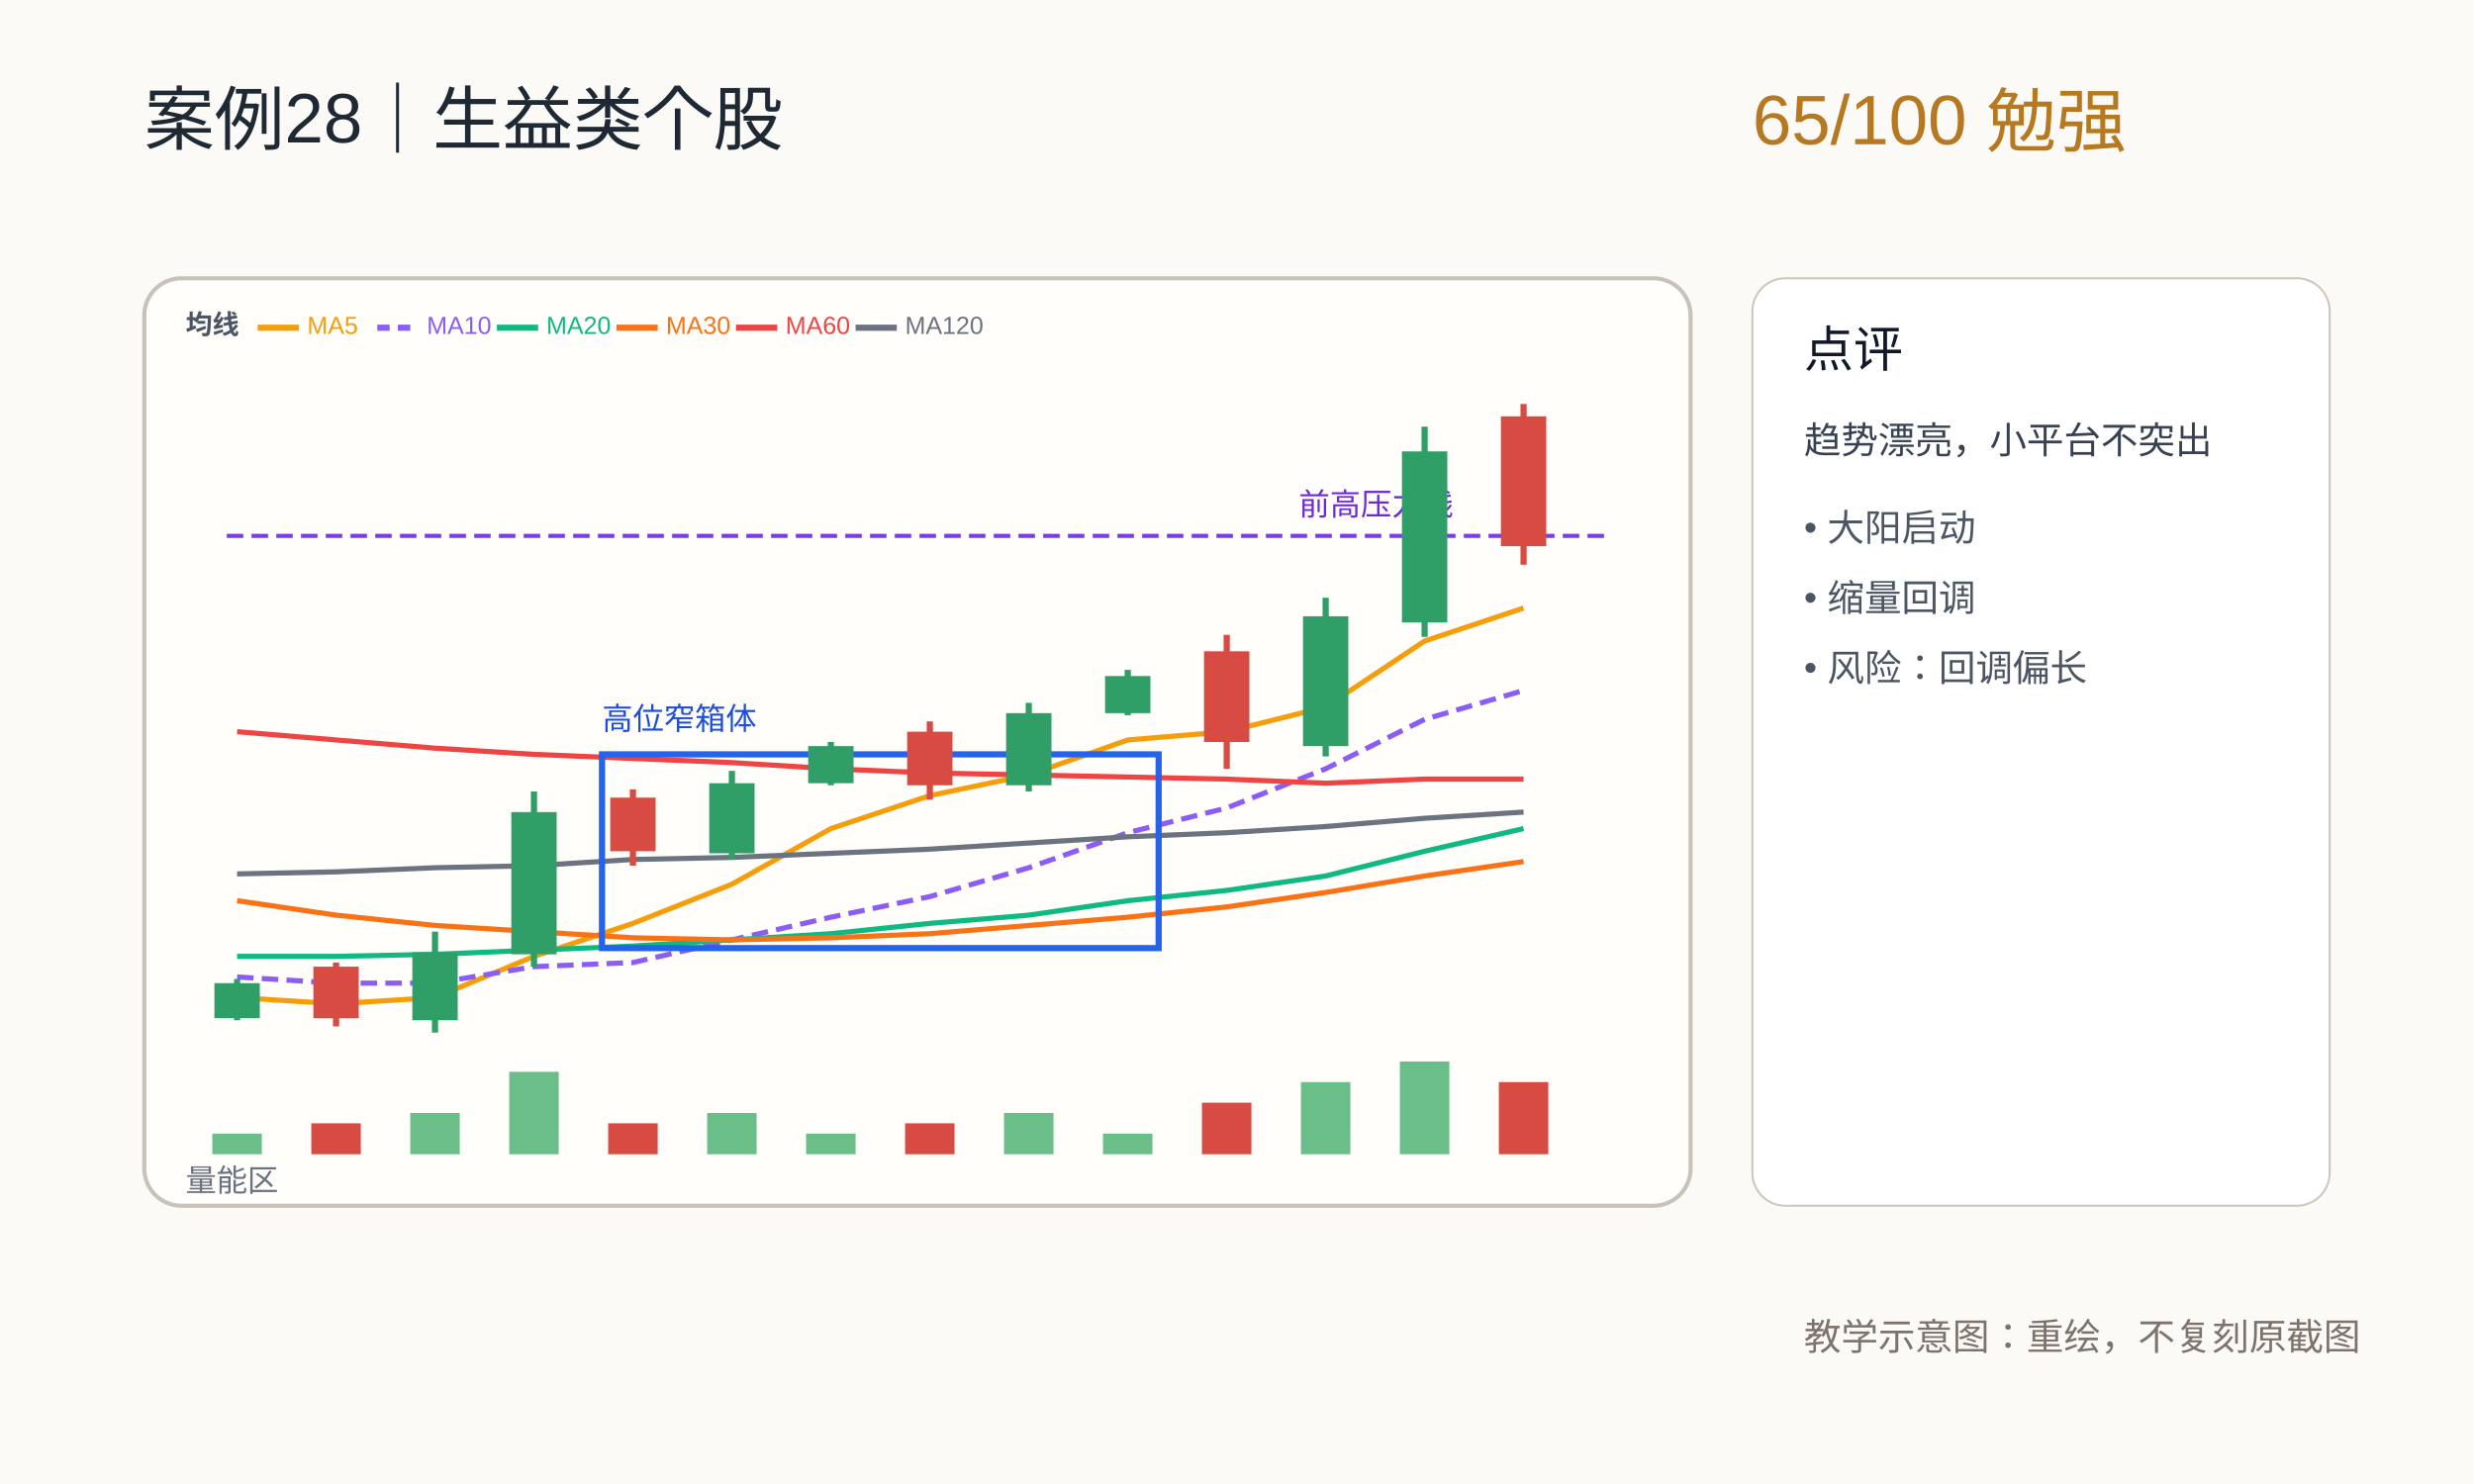
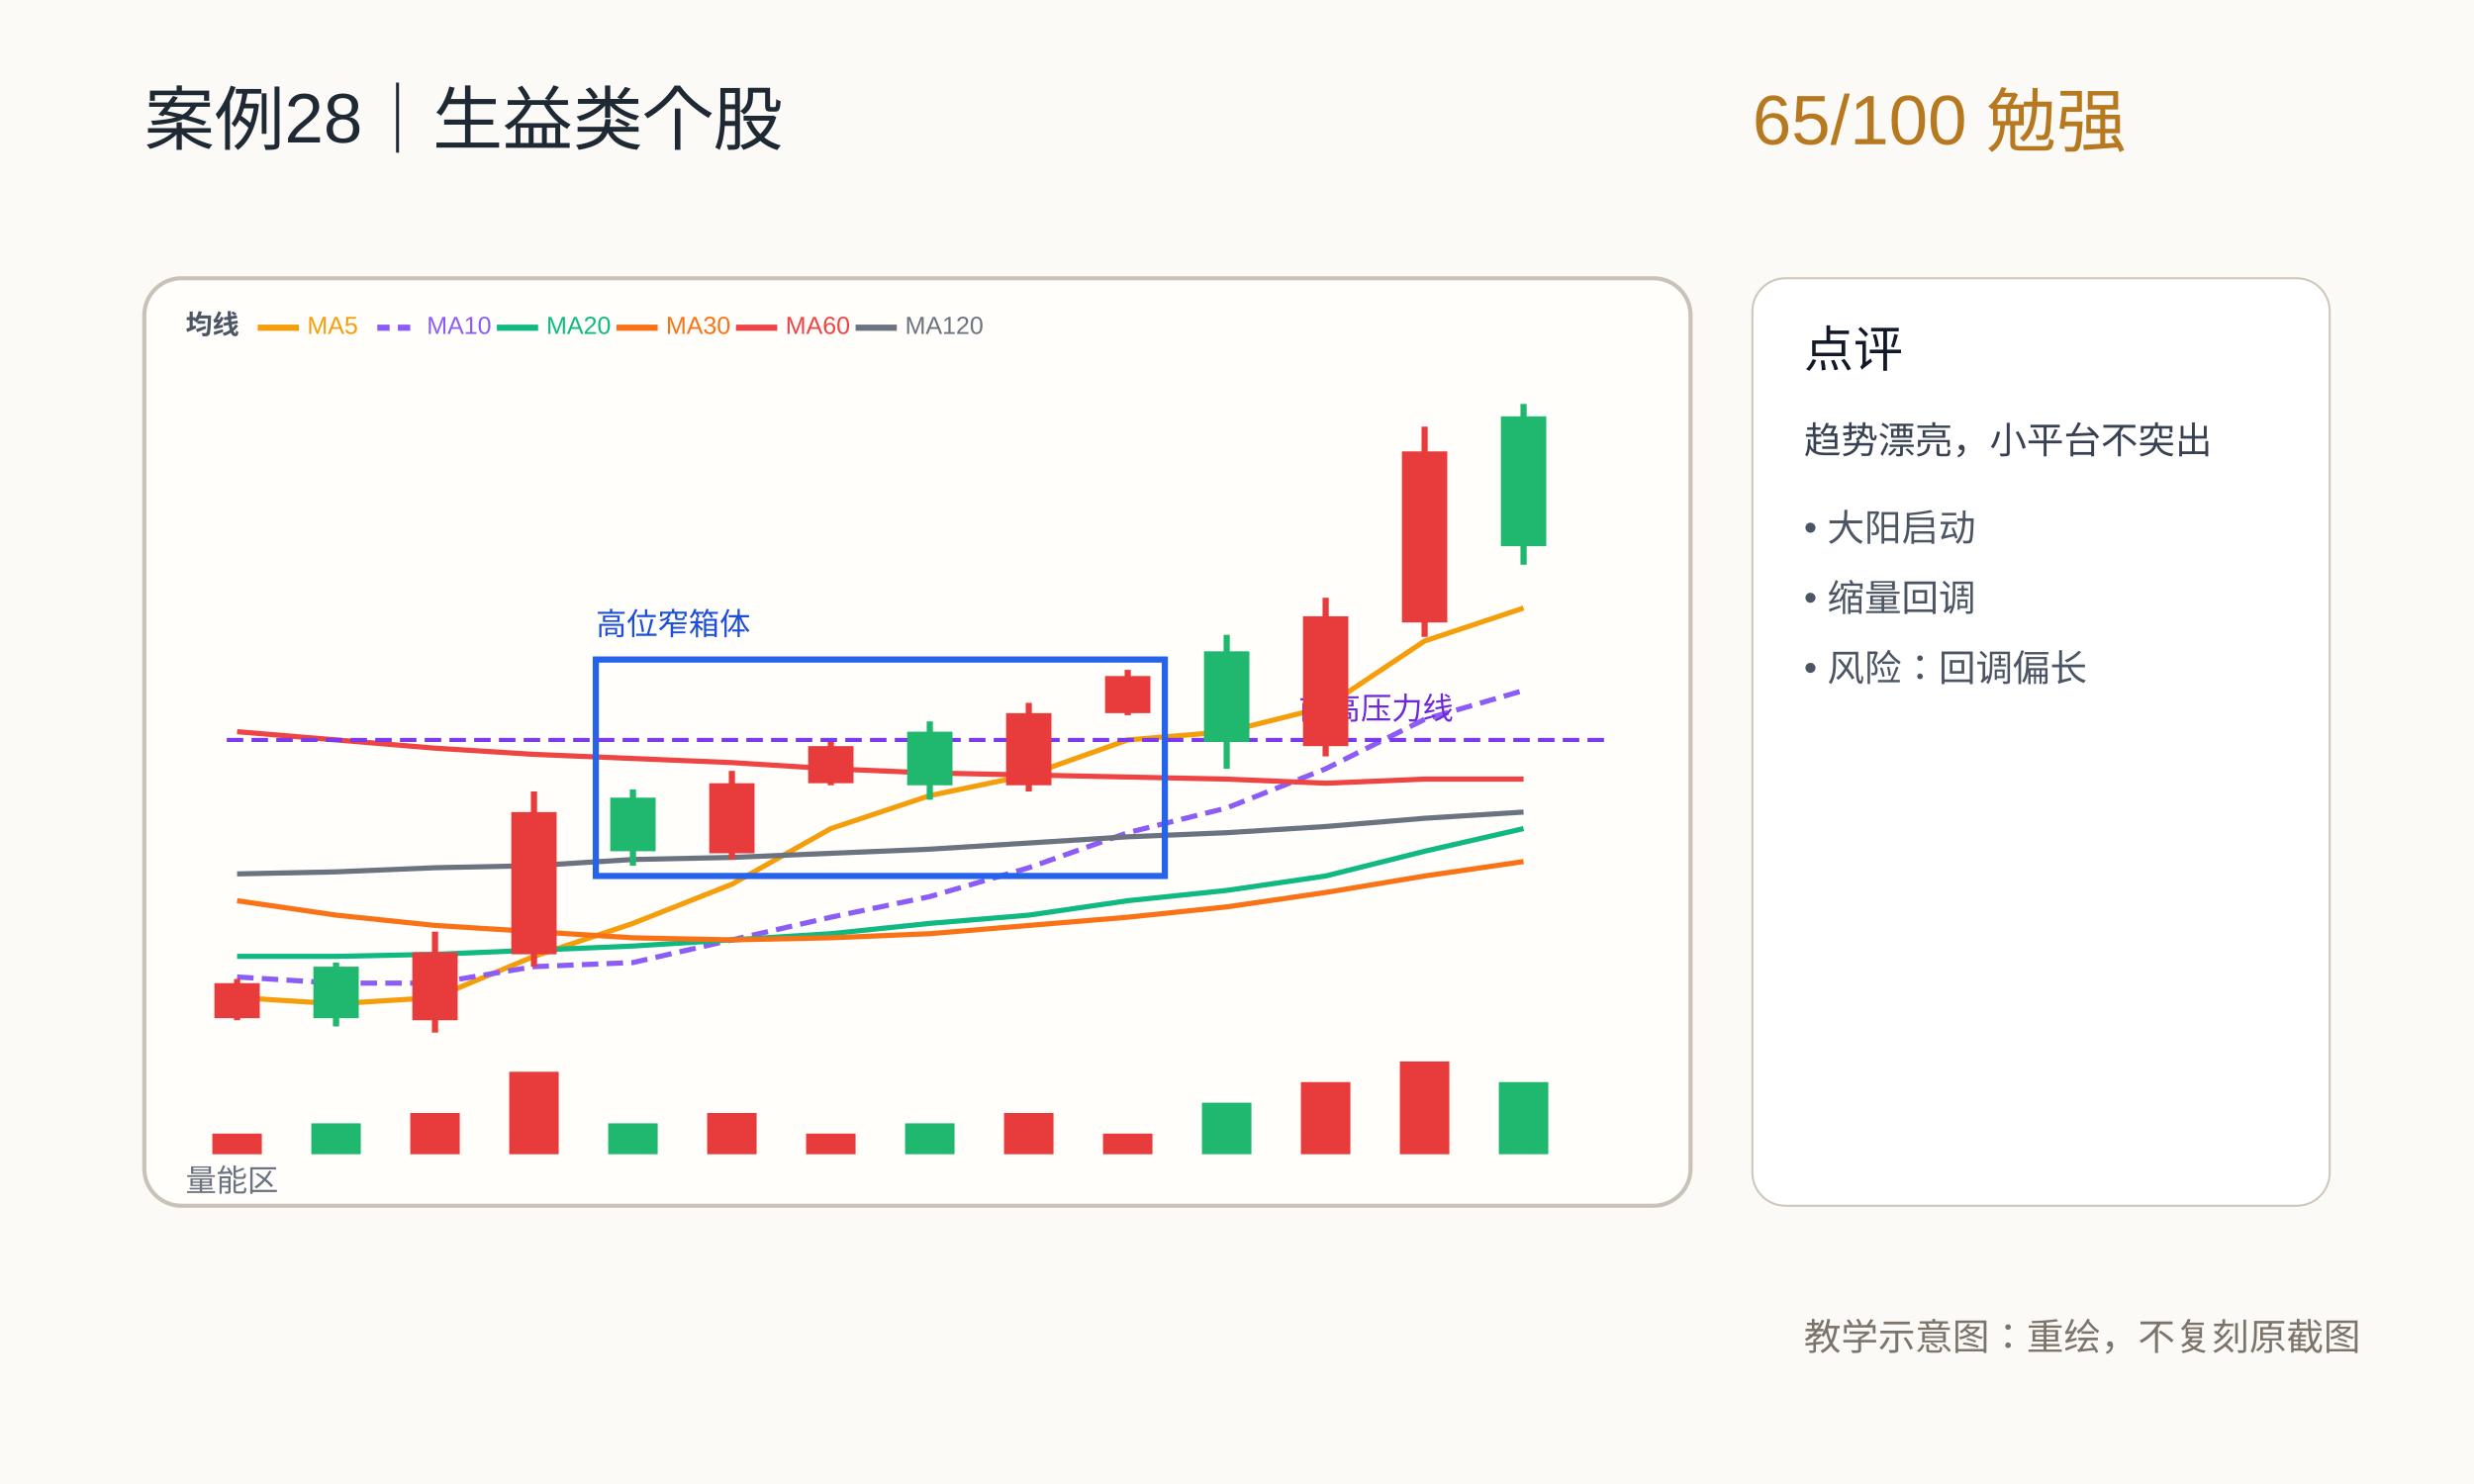
<svg xmlns="http://www.w3.org/2000/svg" width="1200" height="720" viewBox="0 0 1200 720">
  <rect width="1200" height="720" fill="#fbfaf7" />
  <rect x="70" y="135" width="750" height="450" rx="18" fill="#fffefb" stroke="#c9c2b8" stroke-width="2" />
  <text x="70" y="70" font-size="34" font-family="PingFang SC, Arial" fill="#1f2933">案例28｜生益类个股</text>
  <text x="850" y="70" font-size="34" font-family="PingFang SC, Arial" fill="#b7791f">65/100  勉强</text>
  <text x="90" y="162" font-size="13" font-family="PingFang SC, Arial" fill="#4b5563" font-weight="bold">均线</text>
  <line x1="125" y1="159" x2="145" y2="159" stroke="#f59e0b" stroke-width="3" />
  <text x="149" y="162" font-size="12" font-family="PingFang SC, Arial" fill="#f59e0b">MA5</text>
  <line x1="183" y1="159" x2="203" y2="159" stroke="#8b5cf6" stroke-width="3" stroke-dasharray="6,4" />
  <text x="207" y="162" font-size="12" font-family="PingFang SC, Arial" fill="#8b5cf6">MA10</text>
  <line x1="241" y1="159" x2="261" y2="159" stroke="#10b981" stroke-width="3" />
  <text x="265" y="162" font-size="12" font-family="PingFang SC, Arial" fill="#10b981">MA20</text>
  <line x1="299" y1="159" x2="319" y2="159" stroke="#f97316" stroke-width="3" />
  <text x="323" y="162" font-size="12" font-family="PingFang SC, Arial" fill="#f97316">MA30</text>
  <line x1="357" y1="159" x2="377" y2="159" stroke="#ef4444" stroke-width="3" />
  <text x="381" y="162" font-size="12" font-family="PingFang SC, Arial" fill="#ef4444">MA60</text>
  <line x1="415" y1="159" x2="435" y2="159" stroke="#6b7280" stroke-width="3" />
  <text x="439" y="162" font-size="12" font-family="PingFang SC, Arial" fill="#6b7280">MA120</text>
  <polyline points="115,484 163,487 211,484 259,464 307,448 355,429 403,402 451,386 499,376 547,359 595,355 643,343 691,311 739,295" fill="none" stroke="#f59e0b" stroke-width="2.5" />
  <polyline points="115,474 163,477 211,477 259,469 307,467 355,456 403,445 451,435 499,421 547,404 595,392 643,373 691,349 739,335" fill="none" stroke="#8b5cf6" stroke-width="2.5" stroke-dasharray="8,4" />
  <polyline points="115,464 163,464 211,463 259,461 307,459 355,456 403,453 451,448 499,444 547,437 595,432 643,425 691,413 739,402" fill="none" stroke="#10b981" stroke-width="2.5" />
  <polyline points="115,437 163,444 211,449 259,452 307,455 355,456 403,455 451,453 499,449 547,445 595,440 643,433 691,425 739,418" fill="none" stroke="#f97316" stroke-width="2.5" />
  <polyline points="115,355 163,359 211,363 259,366 307,368 355,370 403,373 451,375 499,376 547,377 595,378 643,380 691,378 739,378" fill="none" stroke="#ef4444" stroke-width="2.5" />
  <polyline points="115,424 163,423 211,421 259,420 307,417 355,416 403,414 451,412 499,409 547,406 595,404 643,401 691,397 739,394" fill="none" stroke="#6b7280" stroke-width="2.5" />
-   <line x1="110" y1="260" x2="780" y2="260" stroke="#7c3aed" stroke-width="2" stroke-dasharray="8,4" />
-   <text x="630" y="250" font-size="15" font-family="PingFang SC, Arial" fill="#6d28d9">前高压力线</text>
-   <rect x="292" y="366" width="270" height="94" fill="none" stroke="#2563eb" stroke-width="3" />
-   <text x="292" y="354" font-size="15" font-family="PingFang SC, Arial" fill="#1d4ed8">高位窄箱体</text>
-   <line x1="115" y1="475" x2="115" y2="495" stroke="#2f9e67" stroke-width="3" />
-   <rect x="104" y="477" width="22" height="17" fill="#2f9e67" />
-   <line x1="163" y1="467" x2="163" y2="498" stroke="#d74b42" stroke-width="3" />
-   <rect x="152" y="469" width="22" height="25" fill="#d74b42" />
-   <line x1="211" y1="452" x2="211" y2="501" stroke="#2f9e67" stroke-width="3" />
-   <rect x="200" y="462" width="22" height="33" fill="#2f9e67" />
-   <line x1="259" y1="384" x2="259" y2="469" stroke="#2f9e67" stroke-width="3" />
-   <rect x="248" y="394" width="22" height="69" fill="#2f9e67" />
-   <line x1="307" y1="383" x2="307" y2="420" stroke="#d74b42" stroke-width="3" />
-   <rect x="296" y="387" width="22" height="26" fill="#d74b42" />
-   <line x1="355" y1="374" x2="355" y2="417" stroke="#2f9e67" stroke-width="3" />
-   <rect x="344" y="380" width="22" height="34" fill="#2f9e67" />
-   <line x1="403" y1="360" x2="403" y2="381" stroke="#2f9e67" stroke-width="3" />
-   <rect x="392" y="362" width="22" height="18" fill="#2f9e67" />
-   <line x1="451" y1="350" x2="451" y2="388" stroke="#d74b42" stroke-width="3" />
-   <rect x="440" y="355" width="22" height="26" fill="#d74b42" />
-   <line x1="499" y1="341" x2="499" y2="384" stroke="#2f9e67" stroke-width="3" />
-   <rect x="488" y="346" width="22" height="35" fill="#2f9e67" />
-   <line x1="547" y1="325" x2="547" y2="347" stroke="#2f9e67" stroke-width="3" />
-   <rect x="536" y="328" width="22" height="18" fill="#2f9e67" />
-   <line x1="595" y1="308" x2="595" y2="373" stroke="#d74b42" stroke-width="3" />
-   <rect x="584" y="316" width="22" height="44" fill="#d74b42" />
-   <line x1="643" y1="290" x2="643" y2="367" stroke="#2f9e67" stroke-width="3" />
-   <rect x="632" y="299" width="22" height="63" fill="#2f9e67" />
-   <line x1="691" y1="207" x2="691" y2="309" stroke="#2f9e67" stroke-width="3" />
-   <rect x="680" y="219" width="22" height="83" fill="#2f9e67" />
-   <line x1="739" y1="196" x2="739" y2="274" stroke="#d74b42" stroke-width="3" />
-   <rect x="728" y="202" width="22" height="63" fill="#d74b42" />
-   <rect x="103" y="550" width="24" height="10" fill="#6abf88" />
-   <rect x="151" y="545" width="24" height="15" fill="#d74b42" />
-   <rect x="199" y="540" width="24" height="20" fill="#6abf88" />
-   <rect x="247" y="520" width="24" height="40" fill="#6abf88" />
-   <rect x="295" y="545" width="24" height="15" fill="#d74b42" />
-   <rect x="343" y="540" width="24" height="20" fill="#6abf88" />
-   <rect x="391" y="550" width="24" height="10" fill="#6abf88" />
-   <rect x="439" y="545" width="24" height="15" fill="#d74b42" />
-   <rect x="487" y="540" width="24" height="20" fill="#6abf88" />
-   <rect x="535" y="550" width="24" height="10" fill="#6abf88" />
-   <rect x="583" y="535" width="24" height="25" fill="#d74b42" />
-   <rect x="631" y="525" width="24" height="35" fill="#6abf88" />
-   <rect x="679" y="515" width="24" height="45" fill="#6abf88" />
-   <rect x="727" y="525" width="24" height="35" fill="#d74b42" />
+   <rect x="289" y="320" width="276" height="105" fill="none" stroke="#2563eb" stroke-width="3" />
+   <text x="289" y="308" font-size="15" font-family="PingFang SC, Arial" fill="#1d4ed8">高位窄箱体</text>
+   <line x1="110" y1="359" x2="780" y2="359" stroke="#7c3aed" stroke-width="2" stroke-dasharray="8,4" />
+   <text x="630" y="349" font-size="15" font-family="PingFang SC, Arial" fill="#6d28d9">前高压力线</text>
+   <line x1="115" y1="475" x2="115" y2="495" stroke="#e83c3c" stroke-width="3" />
+   <rect x="104" y="477" width="22" height="17" fill="#e83c3c" />
+   <line x1="163" y1="467" x2="163" y2="498" stroke="#20b86e" stroke-width="3" />
+   <rect x="152" y="469" width="22" height="25" fill="#20b86e" />
+   <line x1="211" y1="452" x2="211" y2="501" stroke="#e83c3c" stroke-width="3" />
+   <rect x="200" y="462" width="22" height="33" fill="#e83c3c" />
+   <line x1="259" y1="384" x2="259" y2="469" stroke="#e83c3c" stroke-width="3" />
+   <rect x="248" y="394" width="22" height="69" fill="#e83c3c" />
+   <line x1="307" y1="383" x2="307" y2="420" stroke="#20b86e" stroke-width="3" />
+   <rect x="296" y="387" width="22" height="26" fill="#20b86e" />
+   <line x1="355" y1="374" x2="355" y2="417" stroke="#e83c3c" stroke-width="3" />
+   <rect x="344" y="380" width="22" height="34" fill="#e83c3c" />
+   <line x1="403" y1="360" x2="403" y2="381" stroke="#e83c3c" stroke-width="3" />
+   <rect x="392" y="362" width="22" height="18" fill="#e83c3c" />
+   <line x1="451" y1="350" x2="451" y2="388" stroke="#20b86e" stroke-width="3" />
+   <rect x="440" y="355" width="22" height="26" fill="#20b86e" />
+   <line x1="499" y1="341" x2="499" y2="384" stroke="#e83c3c" stroke-width="3" />
+   <rect x="488" y="346" width="22" height="35" fill="#e83c3c" />
+   <line x1="547" y1="325" x2="547" y2="347" stroke="#e83c3c" stroke-width="3" />
+   <rect x="536" y="328" width="22" height="18" fill="#e83c3c" />
+   <line x1="595" y1="308" x2="595" y2="373" stroke="#20b86e" stroke-width="3" />
+   <rect x="584" y="316" width="22" height="44" fill="#20b86e" />
+   <line x1="643" y1="290" x2="643" y2="367" stroke="#e83c3c" stroke-width="3" />
+   <rect x="632" y="299" width="22" height="63" fill="#e83c3c" />
+   <line x1="691" y1="207" x2="691" y2="309" stroke="#e83c3c" stroke-width="3" />
+   <rect x="680" y="219" width="22" height="83" fill="#e83c3c" />
+   <line x1="739" y1="196" x2="739" y2="274" stroke="#20b86e" stroke-width="3" />
+   <rect x="728" y="202" width="22" height="63" fill="#20b86e" />
+   <rect x="103" y="550" width="24" height="10" fill="#e83c3c" />
+   <rect x="151" y="545" width="24" height="15" fill="#20b86e" />
+   <rect x="199" y="540" width="24" height="20" fill="#e83c3c" />
+   <rect x="247" y="520" width="24" height="40" fill="#e83c3c" />
+   <rect x="295" y="545" width="24" height="15" fill="#20b86e" />
+   <rect x="343" y="540" width="24" height="20" fill="#e83c3c" />
+   <rect x="391" y="550" width="24" height="10" fill="#e83c3c" />
+   <rect x="439" y="545" width="24" height="15" fill="#20b86e" />
+   <rect x="487" y="540" width="24" height="20" fill="#e83c3c" />
+   <rect x="535" y="550" width="24" height="10" fill="#e83c3c" />
+   <rect x="583" y="535" width="24" height="25" fill="#20b86e" />
+   <rect x="631" y="525" width="24" height="35" fill="#e83c3c" />
+   <rect x="679" y="515" width="24" height="45" fill="#e83c3c" />
+   <rect x="727" y="525" width="24" height="35" fill="#20b86e" />
  <text x="90" y="578" font-size="15" font-family="PingFang SC, Arial" fill="#6b7280">量能区</text>
  <rect x="850" y="135" width="280" height="450" rx="16" fill="#ffffff" stroke="#d0c7bc" />
  <text x="875" y="178" font-size="24" font-family="PingFang SC, Arial" fill="#111827">点评</text>
  <text x="875" y="220" font-size="18" font-family="PingFang SC, Arial" fill="#374151">趋势漂亮，小平台不突出</text>
  <text x="875" y="262" font-size="18" font-family="PingFang SC, Arial" fill="#4b5563">• 大阳启动</text>
  <text x="875" y="296" font-size="18" font-family="PingFang SC, Arial" fill="#4b5563">• 缩量回调</text>
  <text x="875" y="330" font-size="18" font-family="PingFang SC, Arial" fill="#4b5563">• 风险：回调偏长</text>
  <text x="875" y="655" font-size="18" font-family="PingFang SC, Arial" fill="#7c746b">教学示意图：重绘，不复刻原截图</text>
</svg>
